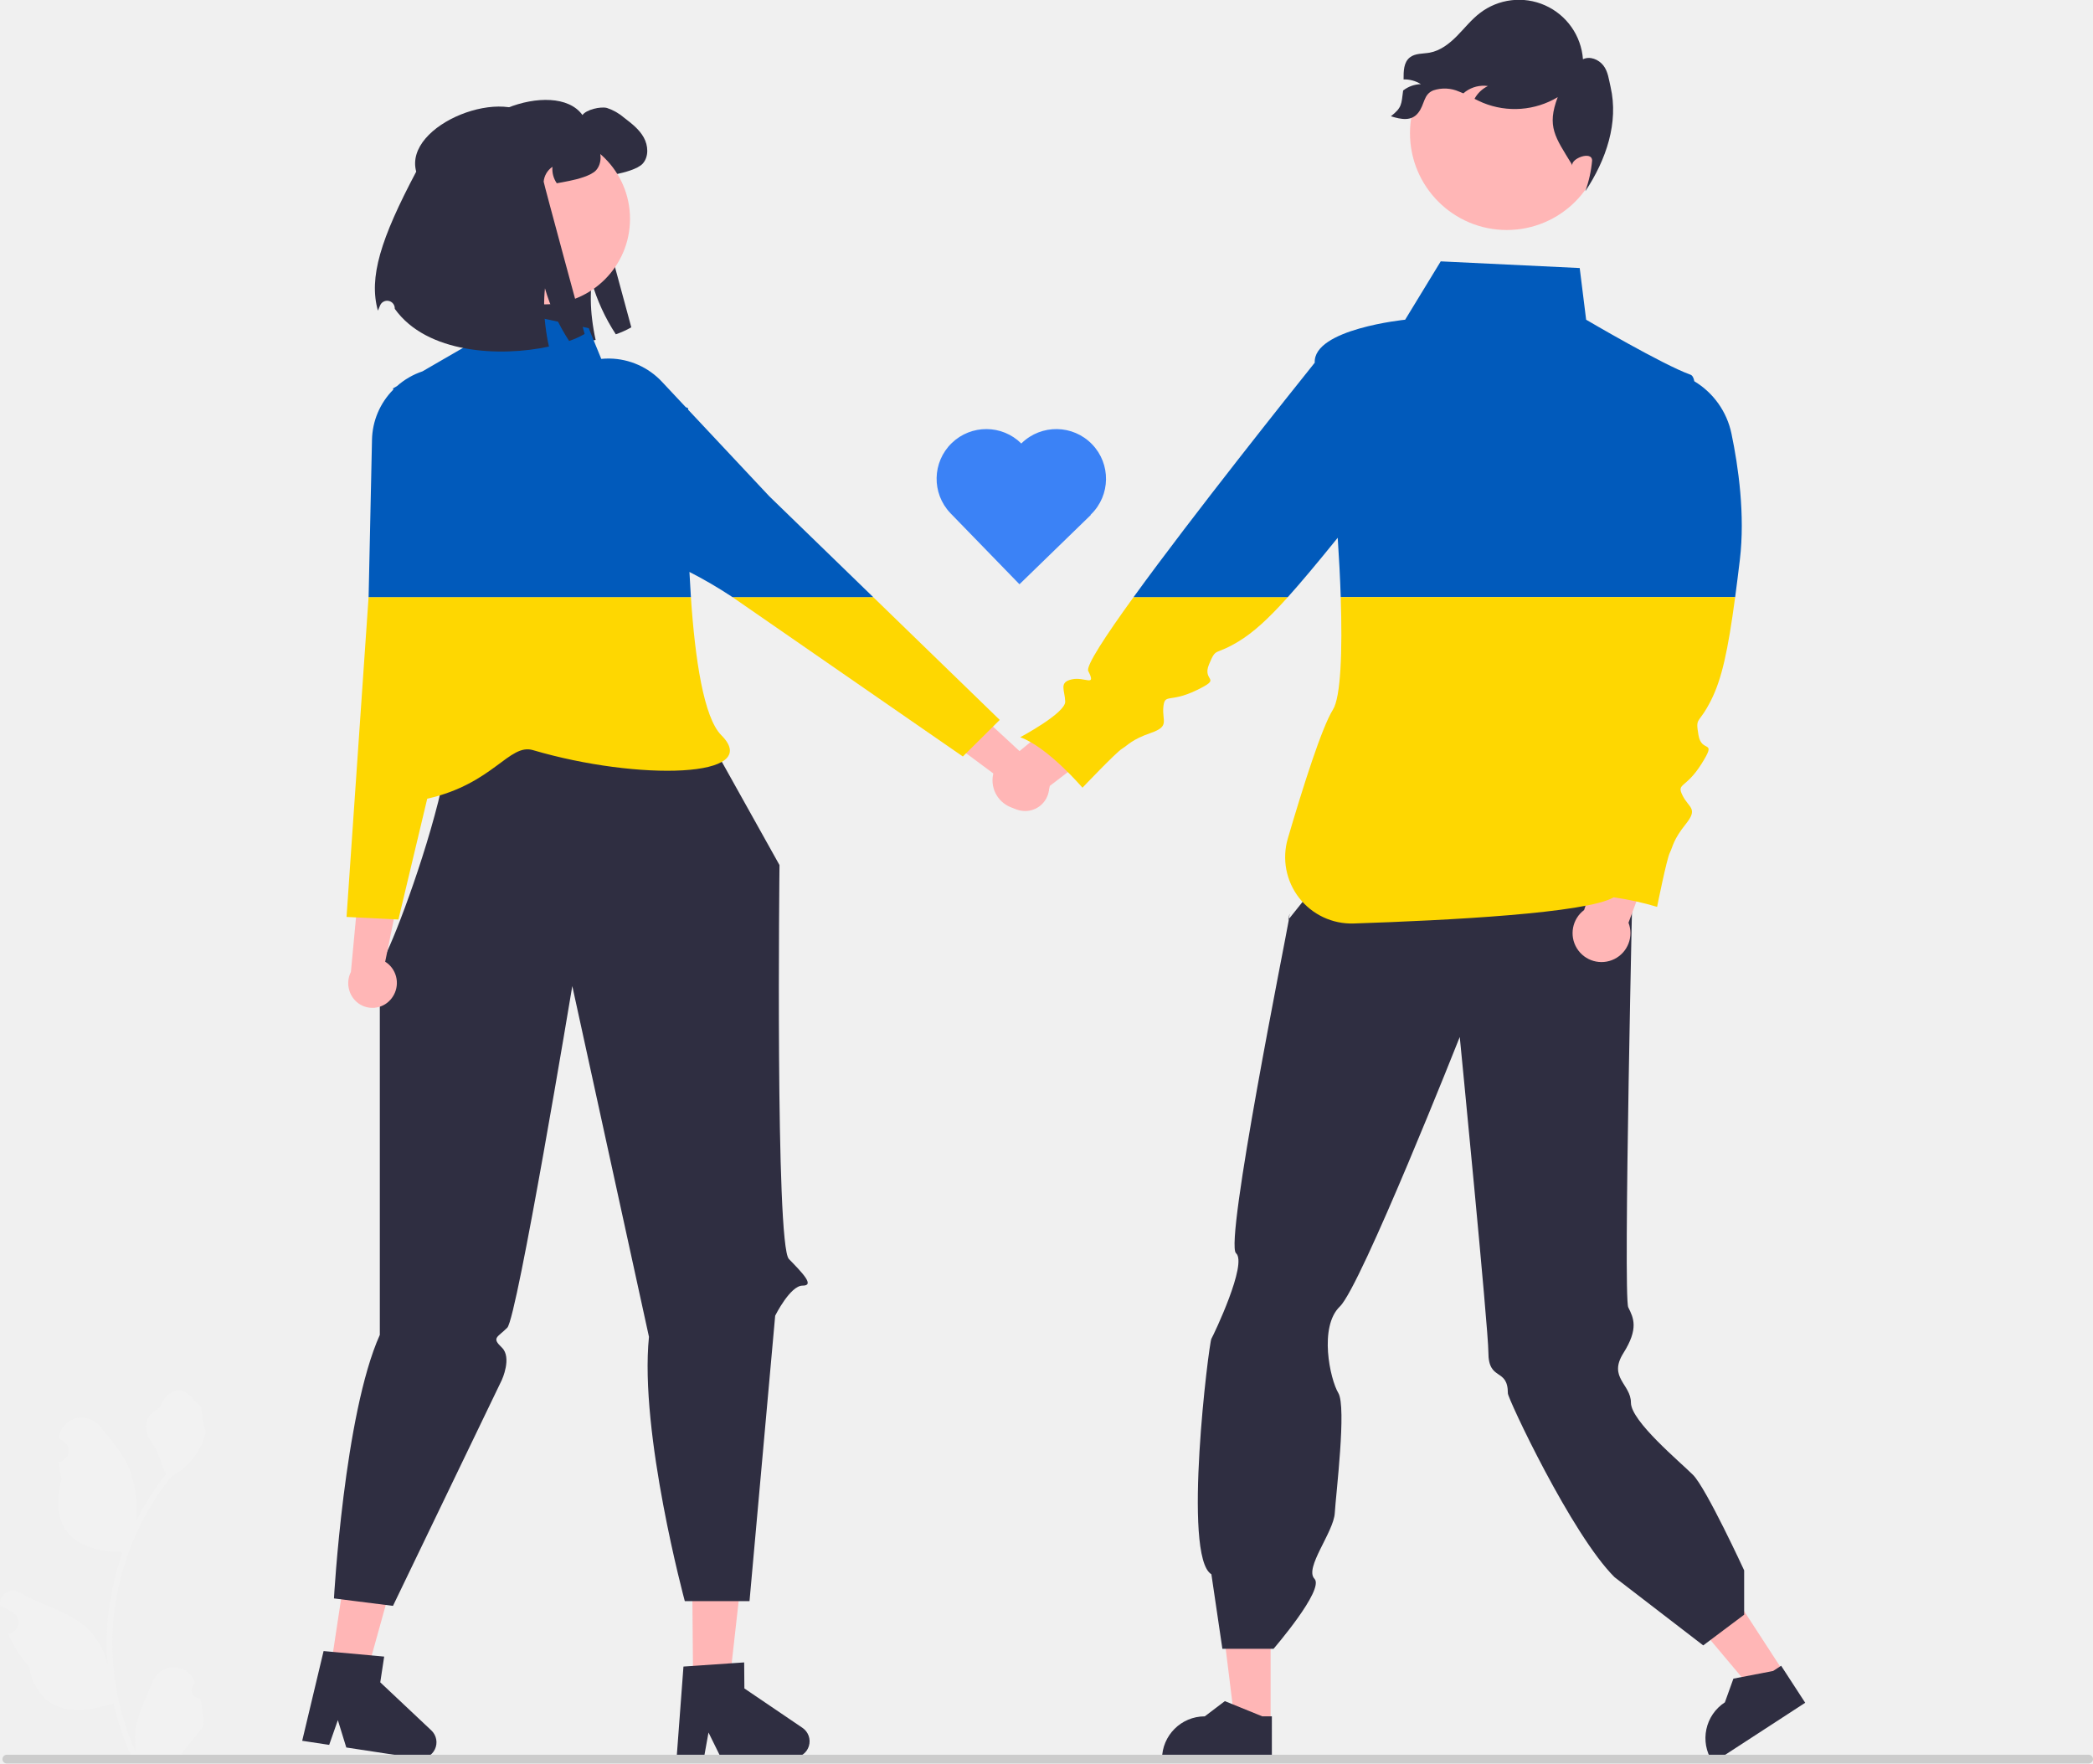
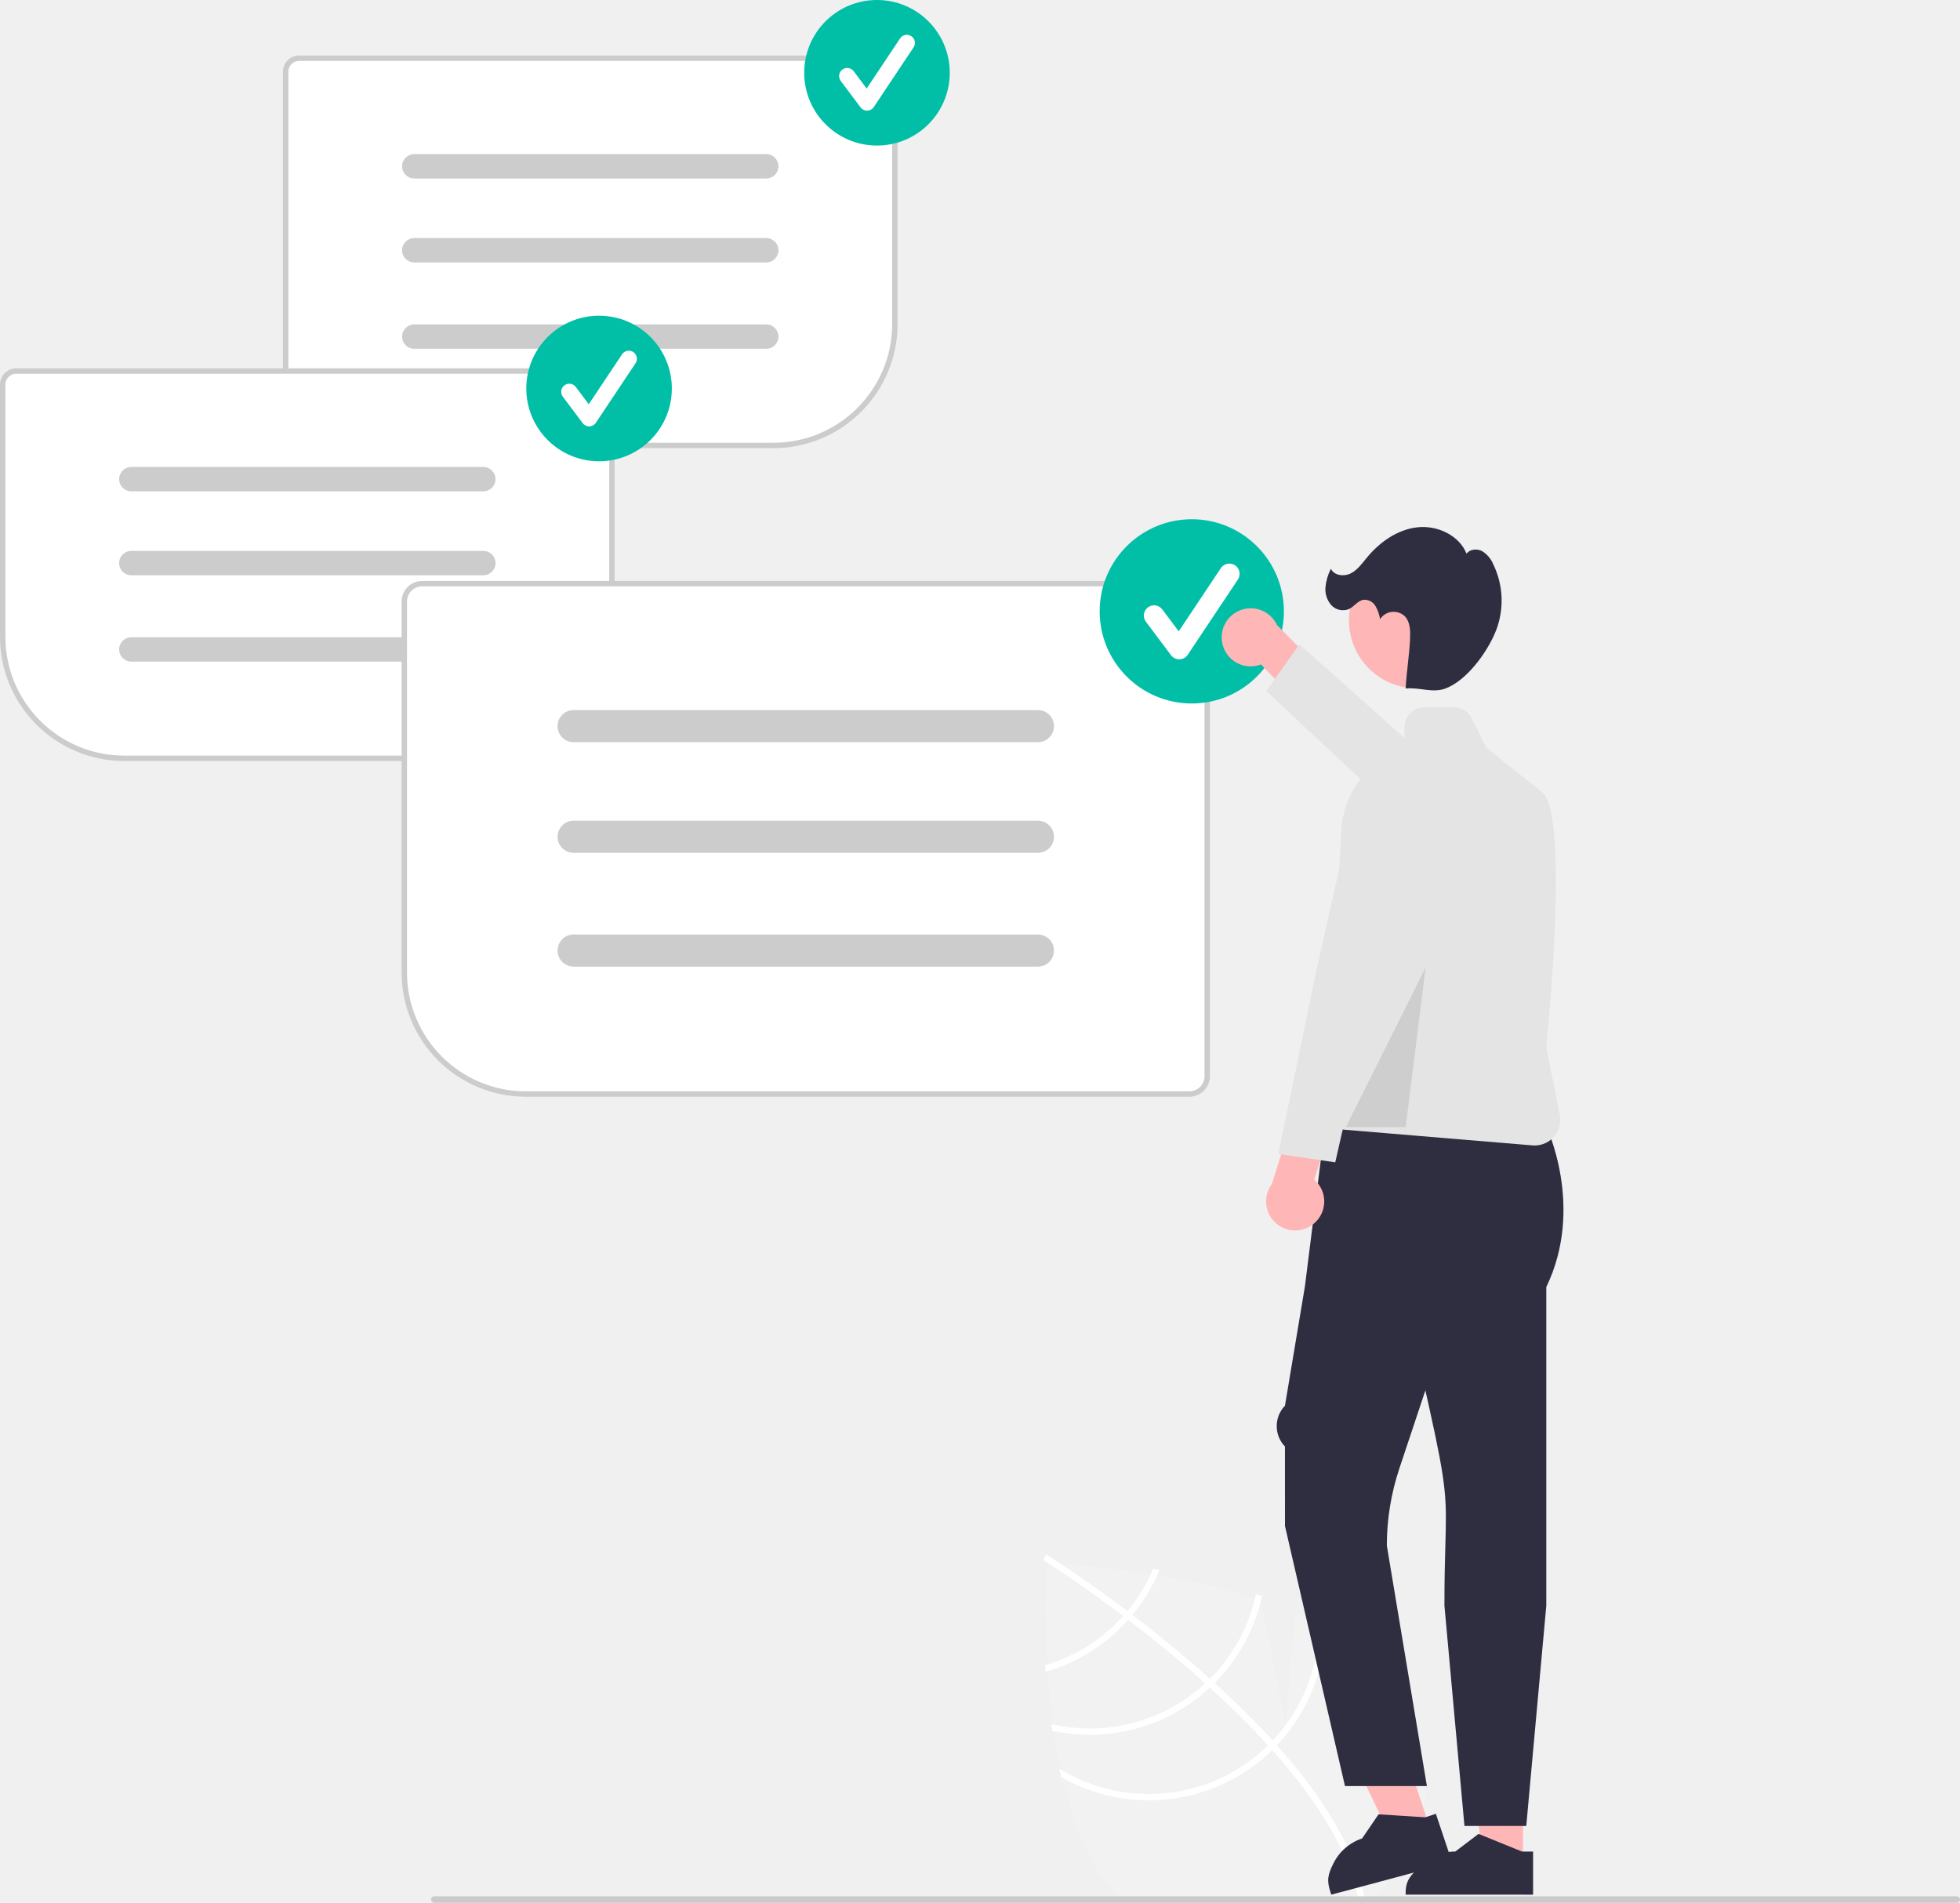
- <svg xmlns="http://www.w3.org/2000/svg" data-name="Layer 1" width="567.338" height="478.016" viewBox="0 0 567.338 478.016">
-   <path d="M441.806,255.712c-3.529-12.867,24.936-23.901,32.41-13.539,1.039-1.473,4.881-2.368,6.643-1.916a13.744,13.744,0,0,1,4.691,2.675c1.988,1.527,4.049,3.109,5.269,5.305,1.229,2.187,1.419,5.17-.235,7.068-1.311,1.509-5.179,2.485-7.149,2.883-1.374.28-2.531.506-3.525.669a6.739,6.739,0,0,1-1.175-4.456,5.47,5.47,0,0,0-2.386,4.013c-.027.334,11.108,41.304,11.108,41.304a24.287,24.287,0,0,1-4.203,1.889,52.848,52.848,0,0,1-6.553-14.28,45.762,45.762,0,0,0,.127,10.168,55.948,55.948,0,0,0,.958,5.631c-13.232,2.856-33.133,1.916-41.792-10.231l-.004-.151a2.067,2.067,0,0,0-3.993-.721c-.21.536-.403 1-.576,1.369C428.9,284.371,432.163,273.932,441.806,255.712Z" transform="translate(-316.3312 -210.9919)" fill="#2f2e41" />
-   <polygon points="187.875 456.283 197.734 456.2 202.098 417.287 187.548 417.41 187.875 456.283" fill="#ffb6b6" />
-   <path d="M533.853,679.343,518.108,668.663l-.059-7.055-3.386.227-10.496.724-2.573.171-1.868,24.935,7.396-.067,1.26-6.991,3.431,6.956,19.601-.164a4.408,4.408,0,0,0,2.439-8.055Z" transform="translate(-316.3312 -210.9919)" fill="#2f2e41" />
-   <polygon points="89.571 452.439 99.318 453.92 109.798 416.192 95.412 414.006 89.571 452.439" fill="#ffb6b6" />
-   <path d="M433.261,680.048l-13.853-13.042,1.06-6.975-3.379-.313-10.477-.95-2.568-.239-5.798,24.323,7.313,1.107,2.353-6.703,2.285,7.412,19.379,2.947a4.408,4.408,0,0,0,3.685-7.566Z" transform="translate(-316.3312 -210.9919)" fill="#2f2e41" />
-   <path d="M499.672,395.413l27.953,50.064s-1.166,102.965,2.549,106.784,7.078,7.244,3.715,7.213-7.434,8.153-7.434,8.153l-6.957,77.364h-17.543s-12.344-45.623-9.713-71.64l-20.782-95.077S456.528,568.188,453.837,570.879s-4.314,2.672-1.484,5.372,0,8.808,0,8.808l-29.498,61.221-16-2.018s2.774-49.979,12.433-71.435V471.432c-.728,8.693,33.303-79.296,12.493-72.691C438.365,396.651,499.672,395.413,499.672,395.413Z" transform="translate(-316.3312 -210.9919)" fill="#2f2e41" />
-   <path d="M422.318,481.805a6.821,6.821,0,0,0-.702-9.488,6.544,6.544,0,0,0-.876-.634l4.751-23.317-10.984-6.574-3.055,32.646a6.802,6.802,0,0,0,1.568,8.155,6.51,6.51,0,0,0,9.183-.651Q422.262,481.874,422.318,481.805Z" transform="translate(-316.3312 -210.9919)" fill="#ffb6b6" />
-   <path d="M593.233,430.754a6.821,6.821,0,0,1-5.816-7.529,6.543,6.543,0,0,1,.228-1.057l-19.113-14.177,3.782-12.229,24.082,22.251a6.802,6.802,0,0,1,4.281,7.116,6.51,6.51,0,0,1-7.268,5.651Q593.321,430.767,593.233,430.754Z" transform="translate(-316.3312 -210.9919)" fill="#ffb6b6" />
-   <circle cx="147.594" cy="59.322" r="23.183" fill="#ffb6b6" />
-   <path d="M437.826,245.399" transform="translate(-316.3312 -210.9919)" fill="#2f2e41" />
-   <polygon points="483.533 453.271 475.415 458.549 451.193 429.75 463.174 421.96 483.533 453.271" fill="#ffb6b6" />
-   <path d="M805.657,672.546,780.694,688.777l-.205-.316a11.59,11.59,0,0,1,3.398-16.034l.001-0,2.31-6.424,10.757-2.072,2.179-1.417Z" transform="translate(-316.3312 -210.9919)" fill="#2f2e41" />
-   <polygon points="344.417 467.102 334.734 467.101 330.128 429.753 344.419 429.754 344.417 467.102" fill="#ffb6b6" />
-   <path d="M661.089,688.195l-29.776-.001v-.377a11.59,11.59,0,0,1,11.59-11.589h.001l5.439-4.126,10.148,4.127,2.599 0Z" transform="translate(-316.3312 -210.9919)" fill="#2f2e41" />
-   <path d="M760.974,447.632l-86.829,1.909-8.607,10.758s.744-3.793.082.373-17.414,87.23-14.247,90.016-6.004,22.02-6.678,23.193-7.933,59.07,0,63.831l2.98,20.209h13.866s13.891-16.075,11.095-18.989,5.2-12.604,5.505-17.8,3.225-28.764.963-32.542-5.319-17.96.418-23.458,32.498-73.057,32.498-73.057,7.776,79.202,7.758,85.421c-.024,8.088,5.287,4.085,5.287,11.185,0,1.434,17.294,38.303,28.916,49.827l24.035,18.488,11.093-8.32v-12.018s-10.28-22.298-13.866-25.884-16.827-14.563-16.827-19.584-6.233-6.77-2.041-13.426,2.758-9.525,1.324-12.394,1.286-120.415,1.286-120.415Z" transform="translate(-316.3312 -210.9919)" fill="#2f2e41" />
-   <circle cx="408.437" cy="36.107" r="26.238" fill="#ffb6b6" />
-   <path d="M745.729,457.66l7.386-22.233,13.289,2.447-8.645,23.228a7.843,7.843,0,1,1-12.03-3.442Z" transform="translate(-316.3312 -210.9919)" fill="#ffb6b6" />
-   <path d="M592.555,414.694l18.096-14.878,9.942,9.152L600.901,424.017a7.843,7.843,0,1,1-8.346-9.323Z" transform="translate(-316.3312 -210.9919)" fill="#ffb6b6" />
-   <path d="M693.353,242.509c2.829.878,5.556,1.396,7.395-.924s1.359-4.973,4.095-6.092a9.679,9.679,0,0,1,6.989.324c.398.148.786.314,1.165.481.213-.185.425-.36.656-.527a8.337,8.337,0,0,1,6-1.461,8.18,8.18,0,0,0-3.633,3.467c.758.379,1.525.758,2.302,1.082a22.697,22.697,0,0,0,20.254-1.535c-3.032,7.987-.675,10.834,3.772,18.128l.176.425c-.444-1.913,5.371-4.123,5.371-1.35a33.125,33.125,0,0,1-1.849,8.32c5.704-8.588,9.069-18.636,6.859-28.278-.471-2.024-.684-4.197-1.969-5.842-1.285-1.636-3.651-2.598-5.519-1.673a17.396,17.396,0,0,0-27.992-12.48c-2.311,1.784-4.132,4.123-6.194,6.203s-4.502,3.975-7.386,4.493c-1.83.324-3.892.129-5.352,1.285-1.692,1.34-1.71,3.698-1.701,5.963a8.327,8.327,0,0,1,4.687,1.285,8.148,8.148,0,0,0-4.733,1.664.508.508,0,0,0-.074.055C696.172,239.328,696.375,240.133,693.353,242.509Z" transform="translate(-316.3312 -210.9919)" fill="#2f2e41" />
-   <path d="M370.59,671.321a2.269,2.269,0,0,1-1.645-3.933l.155-.618q-.031-.074-.062-.148a6.094,6.094,0,0,0-11.241.042c-1.839,4.428-4.179,8.864-4.756,13.546a18.029,18.029,0,0,0,.316,6.2,72.281,72.281,0,0,1-6.575-30.021,69.764,69.764,0,0,1,.433-7.783q.358-3.178.995-6.31a73.119,73.119,0,0,1,14.5-30.99,19.459,19.459,0,0,0,8.093-8.397,14.843,14.843,0,0,0,1.35-4.056c-.394.052-1.486-5.949-1.188-6.317-.549-.833-1.532-1.247-2.131-2.06-2.982-4.043-7.091-3.337-9.236,2.157-4.582,2.313-4.627,6.148-1.815,9.837,1.789,2.347,2.035,5.522,3.604,8.035-.162.207-.329.407-.491.614a73.591,73.591,0,0,0-7.681,12.169,30.592,30.592,0,0,0-1.826-14.21c-1.748-4.217-5.025-7.769-7.91-11.415a6.279,6.279,0,0,0-11.184,3.083q-.009.081-.017.161.643.363,1.259.77a3.078,3.078,0,0,1-1.241,5.602l-.063.01a30.626,30.626,0,0,0,.807,4.579c-3.702,14.316,4.29,19.53,15.701,19.764.252.129.497.258.749.381a75.115,75.115,0,0,0-4.043,19.028,71.243,71.243,0,0,0,.052,11.503l-.019-.136a18.826,18.826,0,0,0-6.427-10.87c-4.946-4.063-11.933-5.559-17.268-8.824a3.533,3.533,0,0,0-5.411,3.437l.022.143a20.677,20.677,0,0,1,2.319,1.117q.643.363,1.259.77a3.078,3.078,0,0,1-1.241,5.602l-.063.01c-.045.006-.084.013-.129.019a30.654,30.654,0,0,0,5.639,8.829c2.315,12.497,12.256,13.683,22.89,10.044h.006a75.093,75.093,0,0,0,5.044,14.726h18.02c.065-.2.123-.407.181-.607a20.474,20.474,0,0,1-4.986-.297c1.337-1.641,2.674-3.294,4.011-4.935a1.121,1.121,0,0,0,.084-.097c.678-.84,1.363-1.673,2.041-2.512l0-.001a29.99,29.99,0,0,0-.879-7.64Z" transform="translate(-316.3312 -210.9919)" fill="#f2f2f2" />
-   <path d="M316.999,687.818a1.186,1.186,0,0,0,1.19,1.19h564.29a1.19,1.19,0,1,0,0-2.38h-564.29A1.187,1.187,0,0,0,316.999,687.818Z" transform="translate(-316.3312 -210.9919)" fill="#ccc" />
-   <path d="M503.213,366.022c.111,2.279.242,4.56.394,6.82h11.261l-.161-.111A121.192,121.192,0,0,0,503.213,366.022Z" transform="translate(-316.3312 -210.9919)" fill="none" />
-   <path d="M410.267,459.537l14.065.698,7.806-32.744c17.946-4.035,22.203-15.069,28.655-13.17,28.622,8.426,62.638,7.533,51.062-4.042-4.746-4.746-7.11-20.5-8.248-37.437h-87.366Z" transform="translate(-316.3312 -210.9919)" fill="#fed701" />
-   <polygon points="198.537 161.851 260.993 205.057 270.992 195.141 236.689 161.851 198.537 161.851" fill="#fed701" />
-   <path d="M524.86,345.514,502.855,322.038c.007-.246.012-.386.012-.386l-.671-.317-6.401-6.829a19.867,19.867,0,0,0-14.211-6.326,20.389,20.389,0,0,0-2.273.092l-3.397-8.322-28.416-6.028-5.642,11.357-11.017,6.378a19.901,19.901,0,0,0-6.907,3.999l-1.076.623.08.327a19.838,19.838,0,0,0-5.77,13.604l-.914,42.49-.01.142h87.366c-.152-2.26-.283-4.541-.394-6.82a121.192,121.192,0,0,1,11.495,6.709l.161.111h38.152Z" transform="translate(-316.3312 -210.9919)" fill="#015abb" />
-   <path d="M611.318,392.877c2.271,4.488-.919,1.46-4.488,2.271-3.569.811-1.839,2.92-1.758,6.029s-12.194,9.652-12.194,9.652c7.489,2.677,16.87,13.681,16.87,13.681s9.085-9.571,10.734-10.571c1.649-1,2.569-2.46,7.787-4.272,5.218-1.811,3.028-3.19,3.407-7.029.379-3.839,1.649-1,8.976-4.542s1.379-2.19,3.407-7.029c2.028-4.84,1.379-2.19,7.976-6.191,3.965-2.405,7.904-5.937,13.384-12.033H623.607C615.895,383.496,610.644,391.544,611.318,392.877Z" transform="translate(-316.3312 -210.9919)" fill="#fed701" />
-   <path d="M787.938,362.778c1.465-12.211-.388-25.251-2.272-34.267a21.716,21.716,0,0,0-10.058-14.167c-.191-.979-.531-1.606-1.052-1.791-7.458-2.651-28.277-14.899-28.277-14.899l-1.745-14.006L706.86,281.837l-9.64,15.816s-24.972,2.51-24.509,11.652c-6.048,7.543-32.968,41.249-49.104,63.538h41.813c3.637-4.046,7.953-9.219,13.41-15.949.037-.046.072-.093.109-.139.367,5.456.649,10.914.817,16.088H786.67C787.076,369.808,787.494,366.474,787.938,362.778Z" transform="translate(-316.3312 -210.9919)" fill="#015abb" />
-   <path d="M786.67,372.843H679.756c.477,14.703.022,27.101-2.118,30.515-3.004,4.792-8.089,20.829-12.222,34.91a17.995,17.995,0,0,0,17.859,23.046c25.642-.845,63.164-2.802,70.477-7.093a81.014,81.014,0,0,1,11.758,2.584s2.588-12.94,3.45-14.665c.863-1.725.863-3.45,4.313-7.764,3.451-4.313.863-4.313-.863-7.764-1.725-3.45.863-1.725,5.176-8.626,4.313-6.901,0-2.588-.863-7.764-.863-5.176,0-2.588,3.451-9.489C783.033,395.016,784.708,387.513,786.67,372.843Z" transform="translate(-316.3312 -210.9919)" fill="#fed701" />
-   <path d="M429.153,257.519c-3.529-12.867,24.936-23.901,32.41-13.539,1.039-1.473,4.881-2.368,6.643-1.916a13.744,13.744,0,0,1,4.691,2.675c1.988,1.527,4.049,3.109,5.269,5.305,1.229,2.187,1.419,5.17-.235,7.068-1.311,1.509-5.179,2.485-7.149,2.883-1.374.28-2.531.506-3.525.669a6.739,6.739,0,0,1-1.175-4.456,5.47,5.47,0,0,0-2.386,4.013c-.027.334,11.108,41.304,11.108,41.304a24.287,24.287,0,0,1-4.203,1.889,52.848,52.848,0,0,1-6.553-14.28,45.762,45.762,0,0,0,.127,10.168,55.95,55.95,0,0,0,.958,5.631c-13.232,2.856-33.133,1.916-41.792-10.231l-.004-.151a2.067,2.067,0,0,0-3.993-.721c-.21.536-.403 1-.576,1.369C416.247,286.179,419.51,275.74,429.153,257.519Z" transform="translate(-316.3312 -210.9919)" fill="#2f2e41" />
-   <path d="M593.272,331.109l0,0c-.034.033-.065.067-.098.1a13.472,13.472,0,0,0-18.874-.102l0,0a13.472,13.472,0,0,0-.401,18.921l-.003.003.126.13,0,0,18.649,19.202L612.003,350.587l-.054-.055c.032-.031.066-.06.099-.091l0,0a13.474,13.474,0,0,0,.278-19.054l0,0A13.474,13.474,0,0,0,593.272,331.109Z" transform="translate(-316.3312 -210.9919)" fill="#3b82f6" />
+ <svg xmlns="http://www.w3.org/2000/svg" data-name="Layer 1" width="726.423" height="705.12" viewBox="0 0 726.423 705.12">
+   <path d="M745.618,799.922c-.76.8-1.55,1.59-2.35,2.38H652.047c-.75-.77-1.49-1.56-2.23-2.38-.03-.03-.06-.07-.09-.1-9.91-10.98-16.15-26.94-20.04-43.77-.25-1.02-.47-2.05-.69-3.09-1.02-4.73-1.85-9.51-2.53-14.25-.12-.82-.24-1.64-.34-2.46-.92-6.81-1.54-13.51-1.94-19.8-.05-.81-.1-1.6-.15-2.39a324.829,324.829,0,0,1-.02-37.6s.12,0,.35.01c.67.03,2.28.1,4.65.24,6.53.4,18.85,1.4,33.34,3.76.79.13,1.59.27,2.39.41a252.149,252.149,0,0,1,36.17,8.76c.74.25,1.47.5,2.21.75l.01.05,9.07,45.51,3.76-40.51c2.99,1.35,5.9,2.79,8.69,4.33.78.43,1.54.86,2.29,1.3a72.111,72.111,0,0,1,17.17,13.54C773.868,747.582,767.497,777.052,745.618,799.922Z" transform="translate(-235.8247 -97.18208)" fill="#f2f2f2" />
+   <path d="M707.497,742.215l1.581,1.752c18.279,20.458,29.188,39.448,32.549,56.719.053.251.09.501.144.752l-1.169.222-1.127.199c-3.43-18.83-16.201-38.296-32.14-56.144-.508-.58-1.024-1.169-1.557-1.742-6.814-7.496-14.14-14.687-21.548-21.411-.569-.525-1.154-1.052-1.739-1.578-9.824-8.825-19.707-16.808-28.521-23.538-.621-.478-1.25-.949-1.872-1.411-14.965-11.329-26.577-18.839-29.165-20.485-.312-.206-.489-.315-.529-.341l.613-.978.001-.017.621-.986c.04.027.634.388,1.706,1.088,4.028,2.597,14.856,9.744,28.326,19.905.605.461,1.235.932,1.855,1.41,7.158,5.454,14.988,11.703,22.894,18.543q2.983,2.572,5.818,5.137c.594.518,1.179,1.045,1.748,1.57Q698,731.781,707.497,742.215Z" transform="translate(-235.8247 -97.18208)" fill="#fff" />
+   <path d="M663.218,678.532c-.27.65-.56,1.3-.86,1.94a62.382,62.382,0,0,1-8.69,13.75c-.51.6-1.03,1.21-1.57,1.81q-2.19,2.415-4.66,4.67a62.595,62.595,0,0,1-23.4,13.36c-.28.09-.55.18-.83.26.05.79.1,1.57.15,2.38.28-.08.55-.16.83-.25a64.849,64.849,0,0,0,24.81-14.02,66.938,66.938,0,0,0,4.97-4.99c.54-.59,1.06-1.2,1.56-1.81a64.419,64.419,0,0,0,9.22-14.75c.28-.64.56-1.28.83-1.93C664.778,678.812,663.988,678.672,663.218,678.532Z" transform="translate(-235.8247 -97.18208)" fill="#fff" />
+   <path d="M701.328,687.872c-.12.59-.26,1.18-.41,1.77a62.564,62.564,0,0,1-16.68,29.67c-.57.57-1.15,1.13-1.75,1.67-.17.17-.36.35-.54.51a63.024,63.024,0,0,1-55.82,14.76c-.23-.04-.47-.1-.7-.15.12.82.23,1.65.36,2.47.23.05.45.1.68.14a65.359,65.359,0,0,0,57.04-15.49c.24-.22.49-.43.72-.66.6-.56,1.18-1.12,1.76-1.68a65.028,65.028,0,0,0,17.15-30.44q.225-.9.42-1.8C702.817,688.382,702.078,688.122,701.328,687.872Z" transform="translate(-235.8247 -97.18208)" fill="#fff" />
+   <path d="M724.658,698.082c.01.56.01,1.13,0,1.69a62.703,62.703,0,0,1-17.16,42.44c-.56.6-1.14,1.18-1.72,1.76-.63.61-1.26,1.22-1.91,1.8a63.162,63.162,0,0,1-74.87,7.19,6.713,6.713,0,0,1-.58-.34c.24,1.06.48,2.1.74,3.14.18.1.35.2.53.29a65.505,65.505,0,0,0,75.74-8.54c.65-.59,1.3-1.18,1.91-1.8.6-.57,1.17-1.15,1.74-1.75a65.251,65.251,0,0,0,17.87-42.89q.03-.81.03-1.62C726.218,698.982,725.437,698.532,724.658,698.082Z" transform="translate(-235.8247 -97.18208)" fill="#fff" />
+   <path d="M522.492,262.76H346.707a5.524,5.524,0,0,1-5.518-5.518V123.768a5.524,5.524,0,0,1,5.518-5.518H562.475a5.524,5.524,0,0,1,5.518,5.518v93.493A45.551,45.551,0,0,1,522.492,262.76Z" transform="translate(-235.8247 -97.18208)" fill="#fff" />
+   <path d="M522.492,263.26H346.707a6.025,6.025,0,0,1-6.018-6.018V123.768a6.025,6.025,0,0,1,6.018-6.018H562.475a6.024,6.024,0,0,1,6.018,6.018v93.493A46.052,46.052,0,0,1,522.492,263.26ZM346.707,119.75a4.023,4.023,0,0,0-4.018,4.018v133.475a4.022,4.022,0,0,0,4.018,4.018H522.492a44.05,44.05,0,0,0,44-44V123.768a4.023,4.023,0,0,0-4.018-4.018Z" transform="translate(-235.8247 -97.18208)" fill="#ccc" />
+   <path d="M519.823,163.327H389.358a4.516,4.516,0,0,1,0-9.032H519.823a4.516,4.516,0,0,1,0,9.032Z" transform="translate(-235.8247 -97.18208)" fill="#ccc" />
+   <path d="M519.823,194.437H389.358a4.516,4.516,0,0,1,0-9.032H519.823a4.516,4.516,0,1,1,0,9.032Z" transform="translate(-235.8247 -97.18208)" fill="#ccc" />
+   <path d="M519.823,226.437H389.358a4.516,4.516,0,0,1,0-9.032H519.823a4.516,4.516,0,1,1,0,9.032Z" transform="translate(-235.8247 -97.18208)" fill="#ccc" />
+   <circle cx="325.03" cy="26.968" r="26.969" fill="#00bfa6" />
+   <path d="M557.176,138.186a2.999,2.999,0,0,1-2.4-1.2l-7.357-9.81a3,3,0,1,1,4.8-3.6l4.813,6.417,12.363-18.544a3,3,0,1,1,4.992,3.328L559.672,136.851a3.001,3.001,0,0,1-2.413,1.335C557.231,138.186,557.203,138.186,557.176,138.186Z" transform="translate(-235.8247 -97.18208)" fill="#fff" />
+   <path d="M457.61,378.689H281.825a45.551,45.551,0,0,1-45.5-45.5V239.696a5.525,5.525,0,0,1,5.518-5.518H457.61a5.525,5.525,0,0,1,5.518,5.518v133.475A5.525,5.525,0,0,1,457.61,378.689Z" transform="translate(-235.8247 -97.18208)" fill="#fff" />
+   <path d="M457.61,379.189H281.825a46.052,46.052,0,0,1-46-46V239.696a6.025,6.025,0,0,1,6.018-6.018H457.61a6.025,6.025,0,0,1,6.018,6.018v133.475A6.025,6.025,0,0,1,457.61,379.189ZM241.843,235.678a4.023,4.023,0,0,0-4.018,4.018v93.493a44.05,44.05,0,0,0,44,44H457.61a4.023,4.023,0,0,0,4.018-4.018V239.696a4.023,4.023,0,0,0-4.018-4.018Z" transform="translate(-235.8247 -97.18208)" fill="#ccc" />
+   <path d="M414.959,279.255H284.494a4.516,4.516,0,1,1,0-9.032H414.959a4.516,4.516,0,1,1,0,9.032Z" transform="translate(-235.8247 -97.18208)" fill="#ccc" />
+   <path d="M414.959,310.366H284.494a4.516,4.516,0,0,1,0-9.032H414.959a4.516,4.516,0,1,1,0,9.032Z" transform="translate(-235.8247 -97.18208)" fill="#ccc" />
+   <path d="M414.959,342.366H284.494a4.516,4.516,0,0,1,0-9.032H414.959a4.516,4.516,0,1,1,0,9.032Z" transform="translate(-235.8247 -97.18208)" fill="#ccc" />
+   <circle cx="222.03" cy="143.969" r="26.969" fill="#00bfa6" />
+   <path d="M454.176,255.186a2.999,2.999,0,0,1-2.4-1.2l-7.357-9.81a3,3,0,1,1,4.8-3.6l4.813,6.417,12.363-18.544a3,3,0,0,1,4.992,3.328L456.672,253.851a3.001,3.001,0,0,1-2.413,1.335C454.231,255.186,454.203,255.186,454.176,255.186Z" transform="translate(-235.8247 -97.18208)" fill="#fff" />
+   <path d="M676.635,503.103H430.671a45.551,45.551,0,0,1-45.5-45.5V320.089a7.121,7.121,0,0,1,7.113-7.113H676.635a7.121,7.121,0,0,1,7.112,7.113V495.989A7.121,7.121,0,0,1,676.635,503.103Z" transform="translate(-235.8247 -97.18208)" fill="#fff" />
+   <path d="M676.635,503.603H430.671a46.052,46.052,0,0,1-46-46V320.089a7.621,7.621,0,0,1,7.613-7.613H676.635a7.621,7.621,0,0,1,7.612,7.613V495.989A7.621,7.621,0,0,1,676.635,503.603ZM392.284,314.476a5.619,5.619,0,0,0-5.613,5.613V457.603a44.05,44.05,0,0,0,44,44H676.635a5.619,5.619,0,0,0,5.612-5.613V320.089a5.619,5.619,0,0,0-5.612-5.613Z" transform="translate(-235.8247 -97.18208)" fill="#ccc" />
+   <path d="M620.426,372.222H448.492a5.952,5.952,0,1,1,0-11.903H620.426a5.952,5.952,0,1,1,0,11.903Z" transform="translate(-235.8247 -97.18208)" fill="#ccc" />
+   <path d="M620.426,413.221H448.492a5.952,5.952,0,1,1,0-11.903H620.426a5.952,5.952,0,1,1,0,11.903Z" transform="translate(-235.8247 -97.18208)" fill="#ccc" />
+   <path d="M620.426,455.393H448.492a5.952,5.952,0,1,1,0-11.903H620.426a5.952,5.952,0,1,1,0,11.903Z" transform="translate(-235.8247 -97.18208)" fill="#ccc" />
+   <circle cx="441.703" cy="226.559" r="34.139" fill="#00bfa6" />
+   <path d="M672.871,341.509a3.796,3.796,0,0,1-3.038-1.519l-9.314-12.418a3.797,3.797,0,1,1,6.076-4.557l6.093,8.124L688.339,307.664a3.798,3.798,0,0,1,6.319,4.213l-18.627,27.941a3.799,3.799,0,0,1-3.054,1.69C672.941,341.508,672.906,341.509,672.871,341.509Z" transform="translate(-235.8247 -97.18208)" fill="#fff" />
+   <polygon points="530.145 677.866 516.256 682.511 491.729 631.148 512.229 624.292 530.145 677.866" fill="#ffb6b6" />
+   <path d="M774.015,787.327l-44.785,11.978-.189-.566c-1.557-4.656-1.208-6.641.984-11.034a18.261,18.261,0,0,1,10.618-9.228l.001-0,6.105-8.942,17.339,1.102,3.909-1.307Z" transform="translate(-235.8247 -97.18208)" fill="#2f2e41" />
+   <polygon points="564.461 690.925 549.816 690.925 542.848 634.435 564.464 634.436 564.461 690.925" fill="#ffb6b6" />
+   <path d="M804.021,799.304l-47.223-.002v-.597c0-4.91,1.912-6.526,5.384-9.997a18.261,18.261,0,0,1,12.996-5.383h.001l8.626-6.544,16.094,6.545,4.122 0Z" transform="translate(-235.8247 -97.18208)" fill="#2f2e41" />
+   <path d="M688.824,335.498a10.696,10.696,0,0,0,14.37,7.907l16.908,17.652,13.233-7.658-24.227-24.593a10.754,10.754,0,0,0-20.283,6.692Z" transform="translate(-235.8247 -97.18208)" fill="#ffb6b6" />
+   <polygon points="562.421 327.072 570.043 319.186 525.965 278.363 481.602 238.751 469.315 256.113 515.804 299.507 562.421 327.072" fill="#e4e4e4" />
+   <path d="M771.163,692.156c0-9.911.196-16.979.354-22.66.461-16.623.585-21.092-5.776-49.719l-1.634-7.352-9.635,28.904a90.541,90.541,0,0,0-4.657,28.596l14.855,89.132H734.307L712.07,662.697l-.01-29.475a10.873,10.873,0,0,1,0-15.112l7.388-44.159,7.478-59.513h81.907s14.455,29.962.09,59.682l-.002,118.073-7.422,81.64H778.586Z" transform="translate(-235.8247 -97.18208)" fill="#2f2e41" />
+   <path d="M803.825,521.641l-76.613-6.384-.398-.033,6.114-110.054a34.611,34.611,0,0,1,23.459-30.986v-7.702a7.198,7.198,0,0,1,7.19-7.19h11.194a7.151,7.151,0,0,1,6.431,3.974l5.474,10.947,20.699,16.559c10.223,8.179,1.995,90.176,1.553,94.503l5.006,25.031a9.505,9.505,0,0,1-9.297,11.368Q804.233,521.674,803.825,521.641Z" transform="translate(-235.8247 -97.18208)" fill="#e4e4e4" />
+   <path d="M722.692,550.699a10.696,10.696,0,0,0,.202-16.4l7.601-23.231-12.991-8.062-10.274,32.957a10.754,10.754,0,0,0,15.461,14.736Z" transform="translate(-235.8247 -97.18208)" fill="#ffb6b6" />
+   <polygon points="513.585 295.588 503.038 292.072 487.804 360.04 473.773 427.634 494.876 430.739 511.241 358.868 513.585 295.588" fill="#e4e4e4" />
+   <circle cx="525.103" cy="229.914" r="25.162" fill="#ffb6b6" />
+   <path d="M727.072,314.773a18.894,18.894,0,0,1,2.014-6.833c1.176,2.558,4.845,3.002,7.357,1.729,2.512-1.273,4.194-3.691,5.989-5.86,4.736-5.724,11.248-10.367,18.629-11.213,7.381-.846,15.516,2.88,18.305,9.766,1.251-1.738,3.922-1.931,5.81-.921a10.45,10.45,0,0,1,4.076,4.829,30.766,30.766,0,0,1,1.023,24.617c-3.108,7.865-10.783,18.461-18.701,21.429-4.807,1.802-9.663-.504-14.776,0,.268-5.58,1.35-12.464,1.617-18.044.147-3.056.168-6.475-1.919-8.711a6.025,6.025,0,0,0-9.192,1.073,13.842,13.842,0,0,0-1.726-4.921,4.708,4.708,0,0,0-4.42-2.264c-2.135.35-3.453,2.541-5.413,3.459a5.882,5.882,0,0,1-6.537-1.499A8.894,8.894,0,0,1,727.072,314.773Z" transform="translate(-235.8247 -97.18208)" fill="#2f2e41" />
+   <polygon points="528.36 358.563 498.809 417.665 520.973 417.665 528.36 358.563" opacity="0.1" />
+   <path d="M962.247,801.112a1.186,1.186,0,0,1-1.19,1.19h-564.29a1.19,1.19,0,0,1,0-2.38h564.29A1.186,1.186,0,0,1,962.247,801.112Z" transform="translate(-235.8247 -97.18208)" fill="#cacaca" />
</svg>
